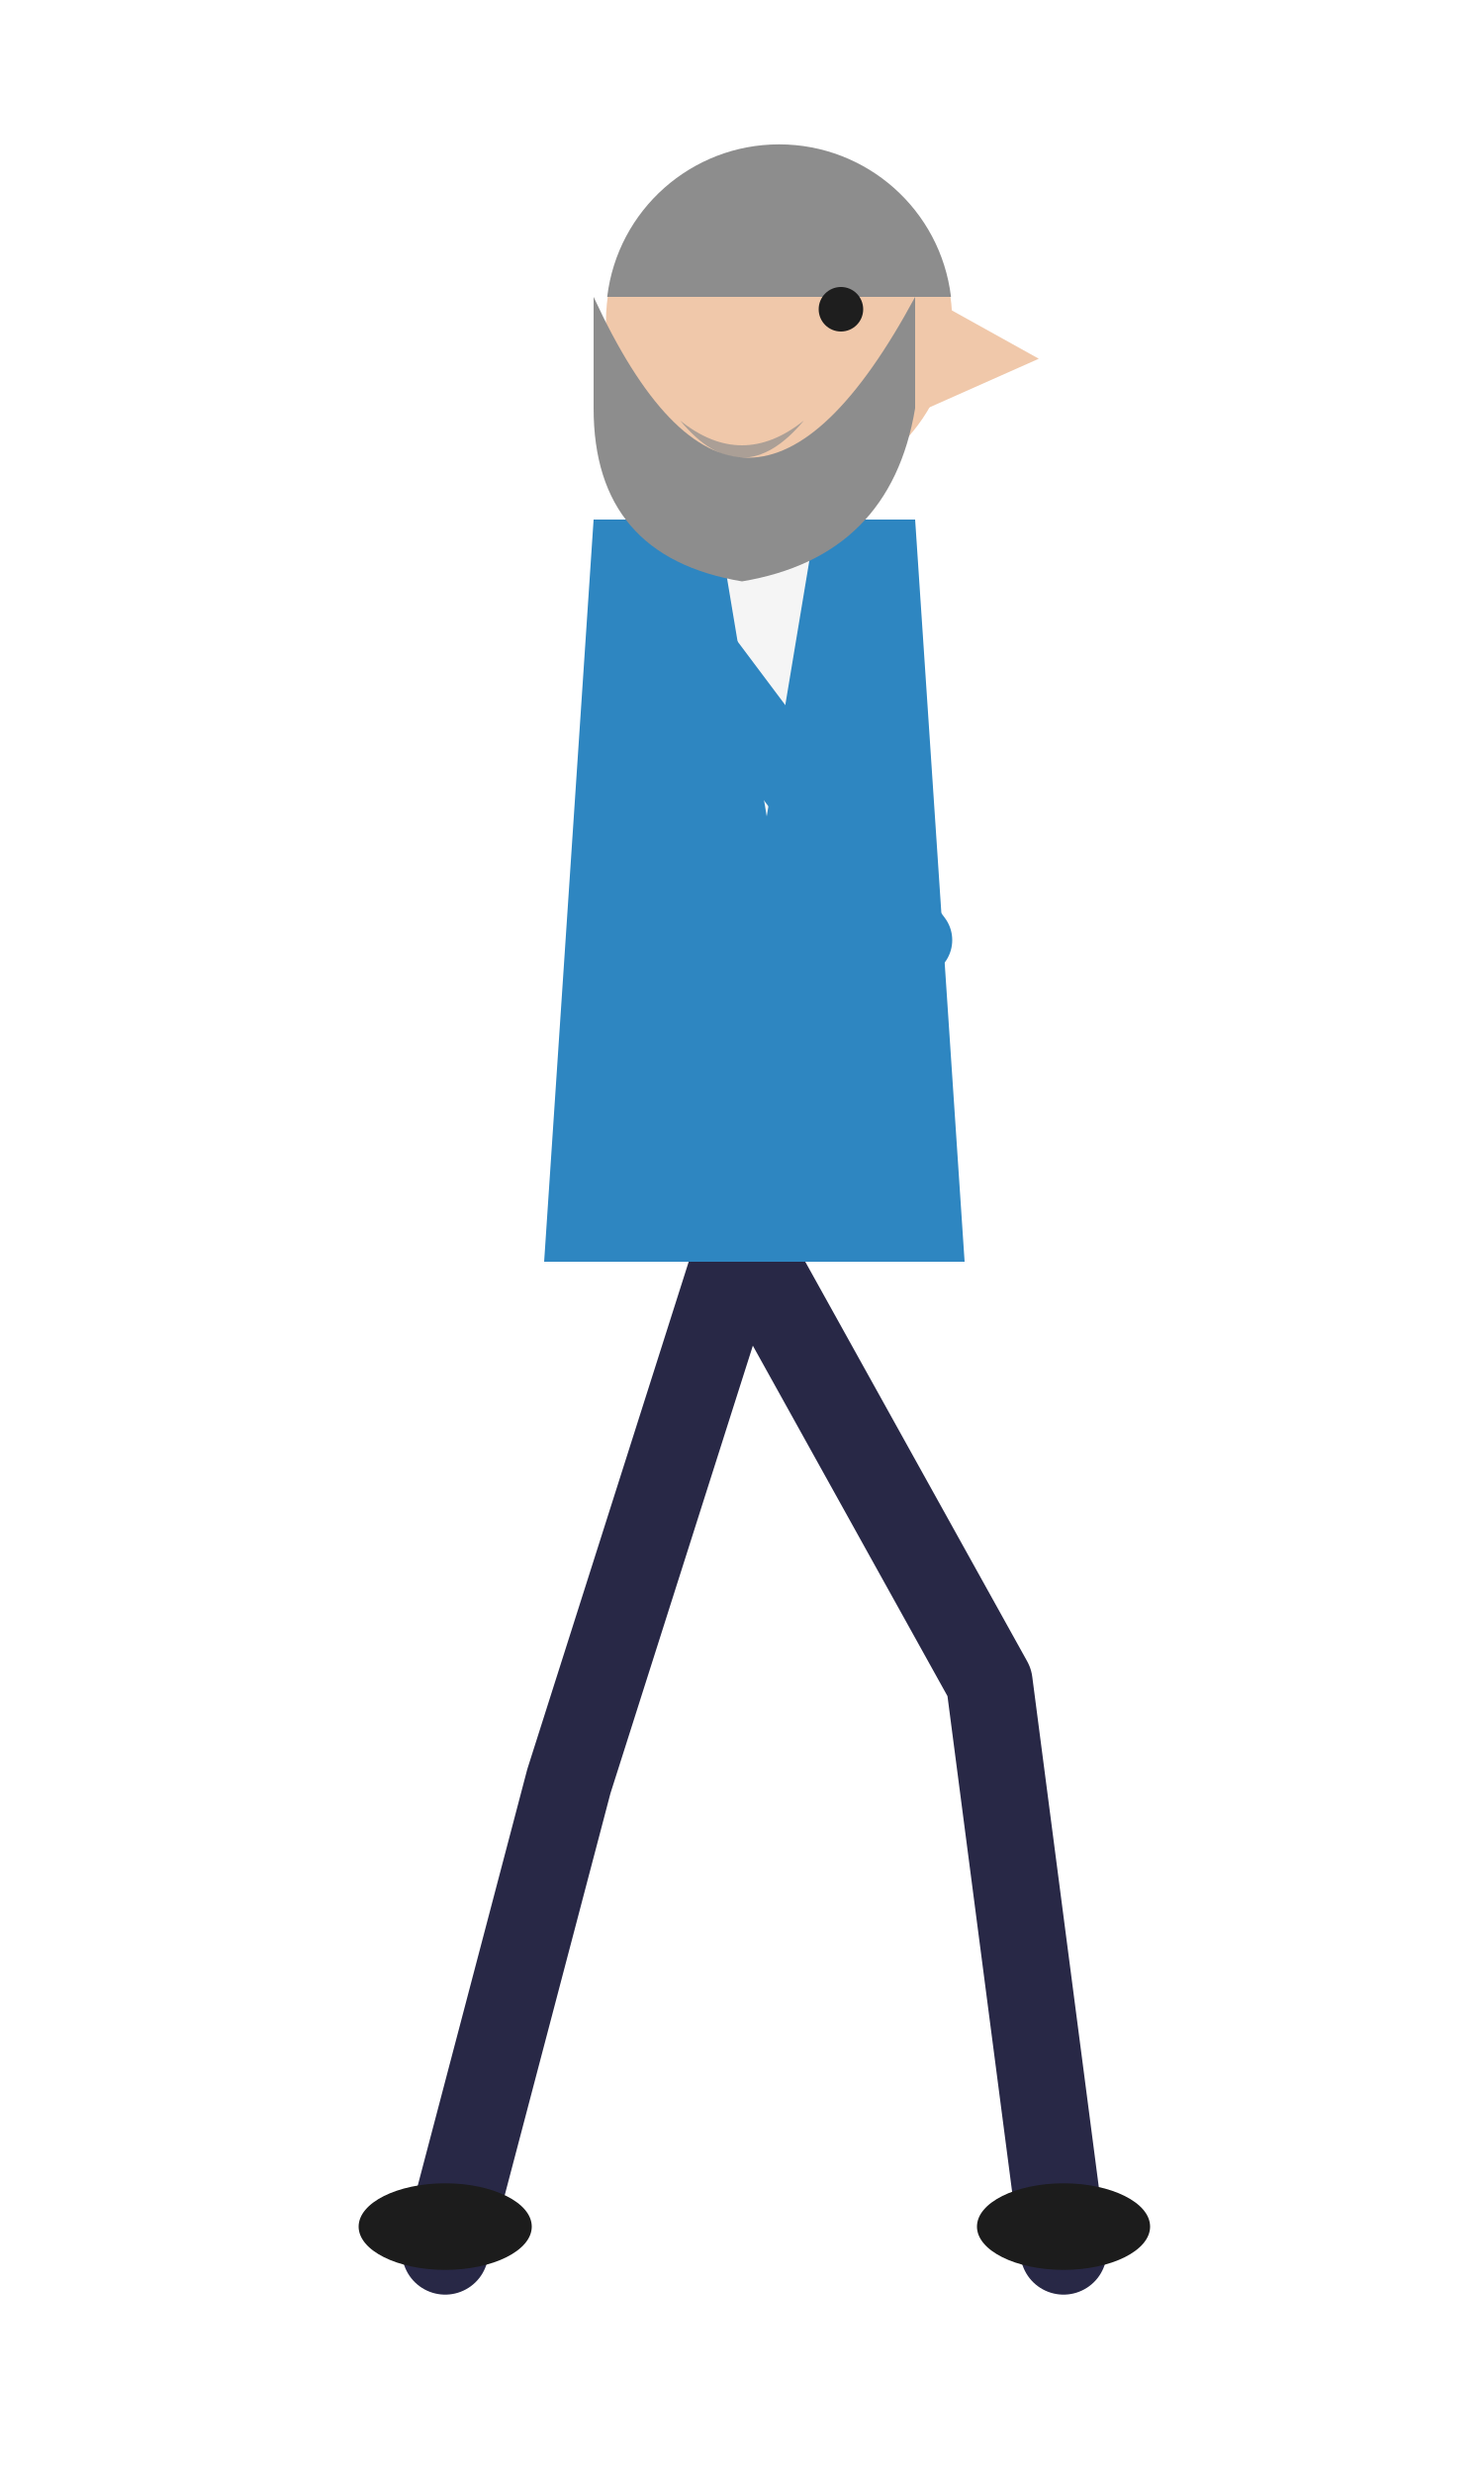
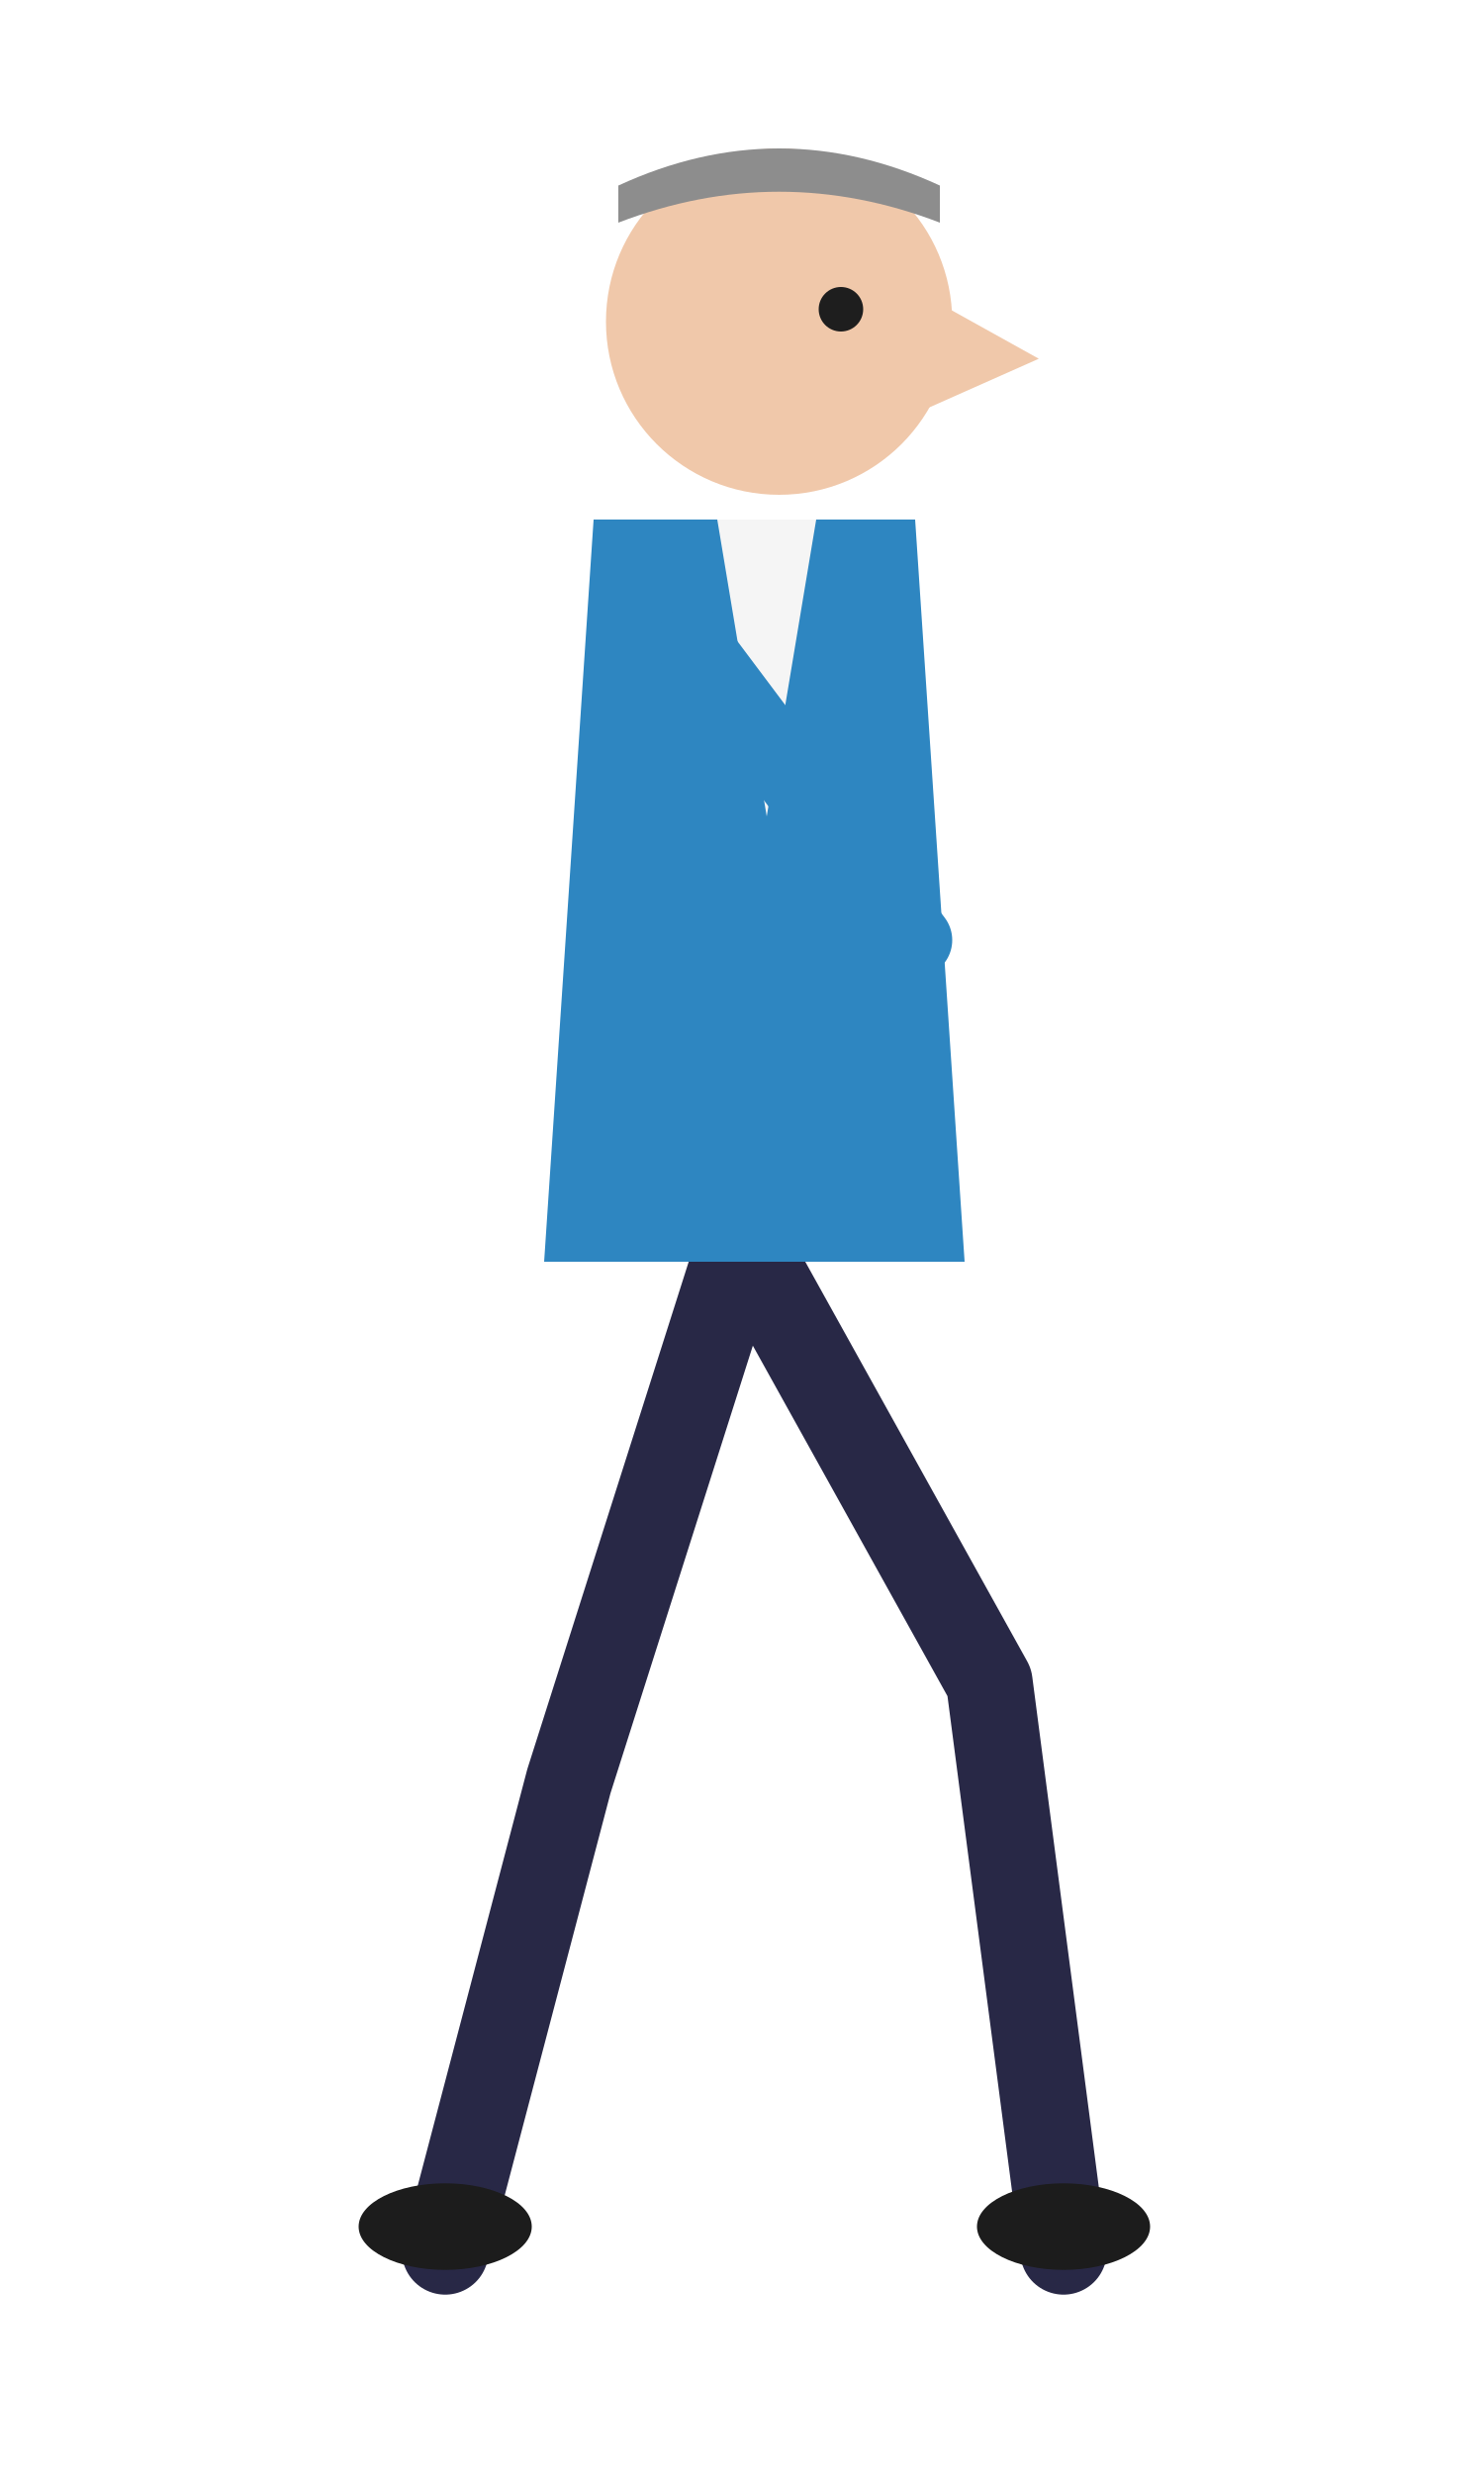
<svg xmlns="http://www.w3.org/2000/svg" viewBox="0 0 120 200" width="120" height="200">
  <g stroke="#282846" stroke-width="7" stroke-linecap="round" fill="none" stroke-linejoin="round">
    <path d="M60 100 L80 136 L86 182 M60 100 L46 144 L36 182" />
  </g>
  <ellipse cx="86" cy="180" rx="7" ry="3.5" fill="#1c1c1c" />
  <ellipse cx="36" cy="180" rx="7" ry="3.5" fill="#1c1c1c" />
  <path d="M48 42 L74 42 L78 102 L44 102 Z" fill="#2e86c1" />
  <path d="M58 42 L66 42 L62 66 Z" fill="#f5f5f5" />
  <g stroke="#2e86c1" stroke-width="6" stroke-linecap="round" fill="none">
    <path d="M56 52 L74 76" />
  </g>
  <circle cx="63" cy="26" r="14" fill="#f0c8aa" />
  <path d="M75 24 L84 29 L75 33 Z" fill="#f0c8aa" />
-   <path d="M49.1 24 A14 14 0 0 1 76.9 24 Z" fill="#8d8d8d" />
+   <path d="M50 15 Q63 9 76 15 L76 18 Q63 13 50 18 Z" fill="#8d8d8d" />
  <circle cx="68" cy="25" r="1.8" fill="#1e1e1e" />
-   <path d="M48 24 Q60 50 74 24 L74 33 Q72 45 60 47 Q48 45 48 33 Z" fill="#8d8d8d" />
-   <path d="M55 34 Q60 38 65 34 Q60 40 55 34 Z" fill="#8d8d8d" opacity="0.7" />
</svg>
